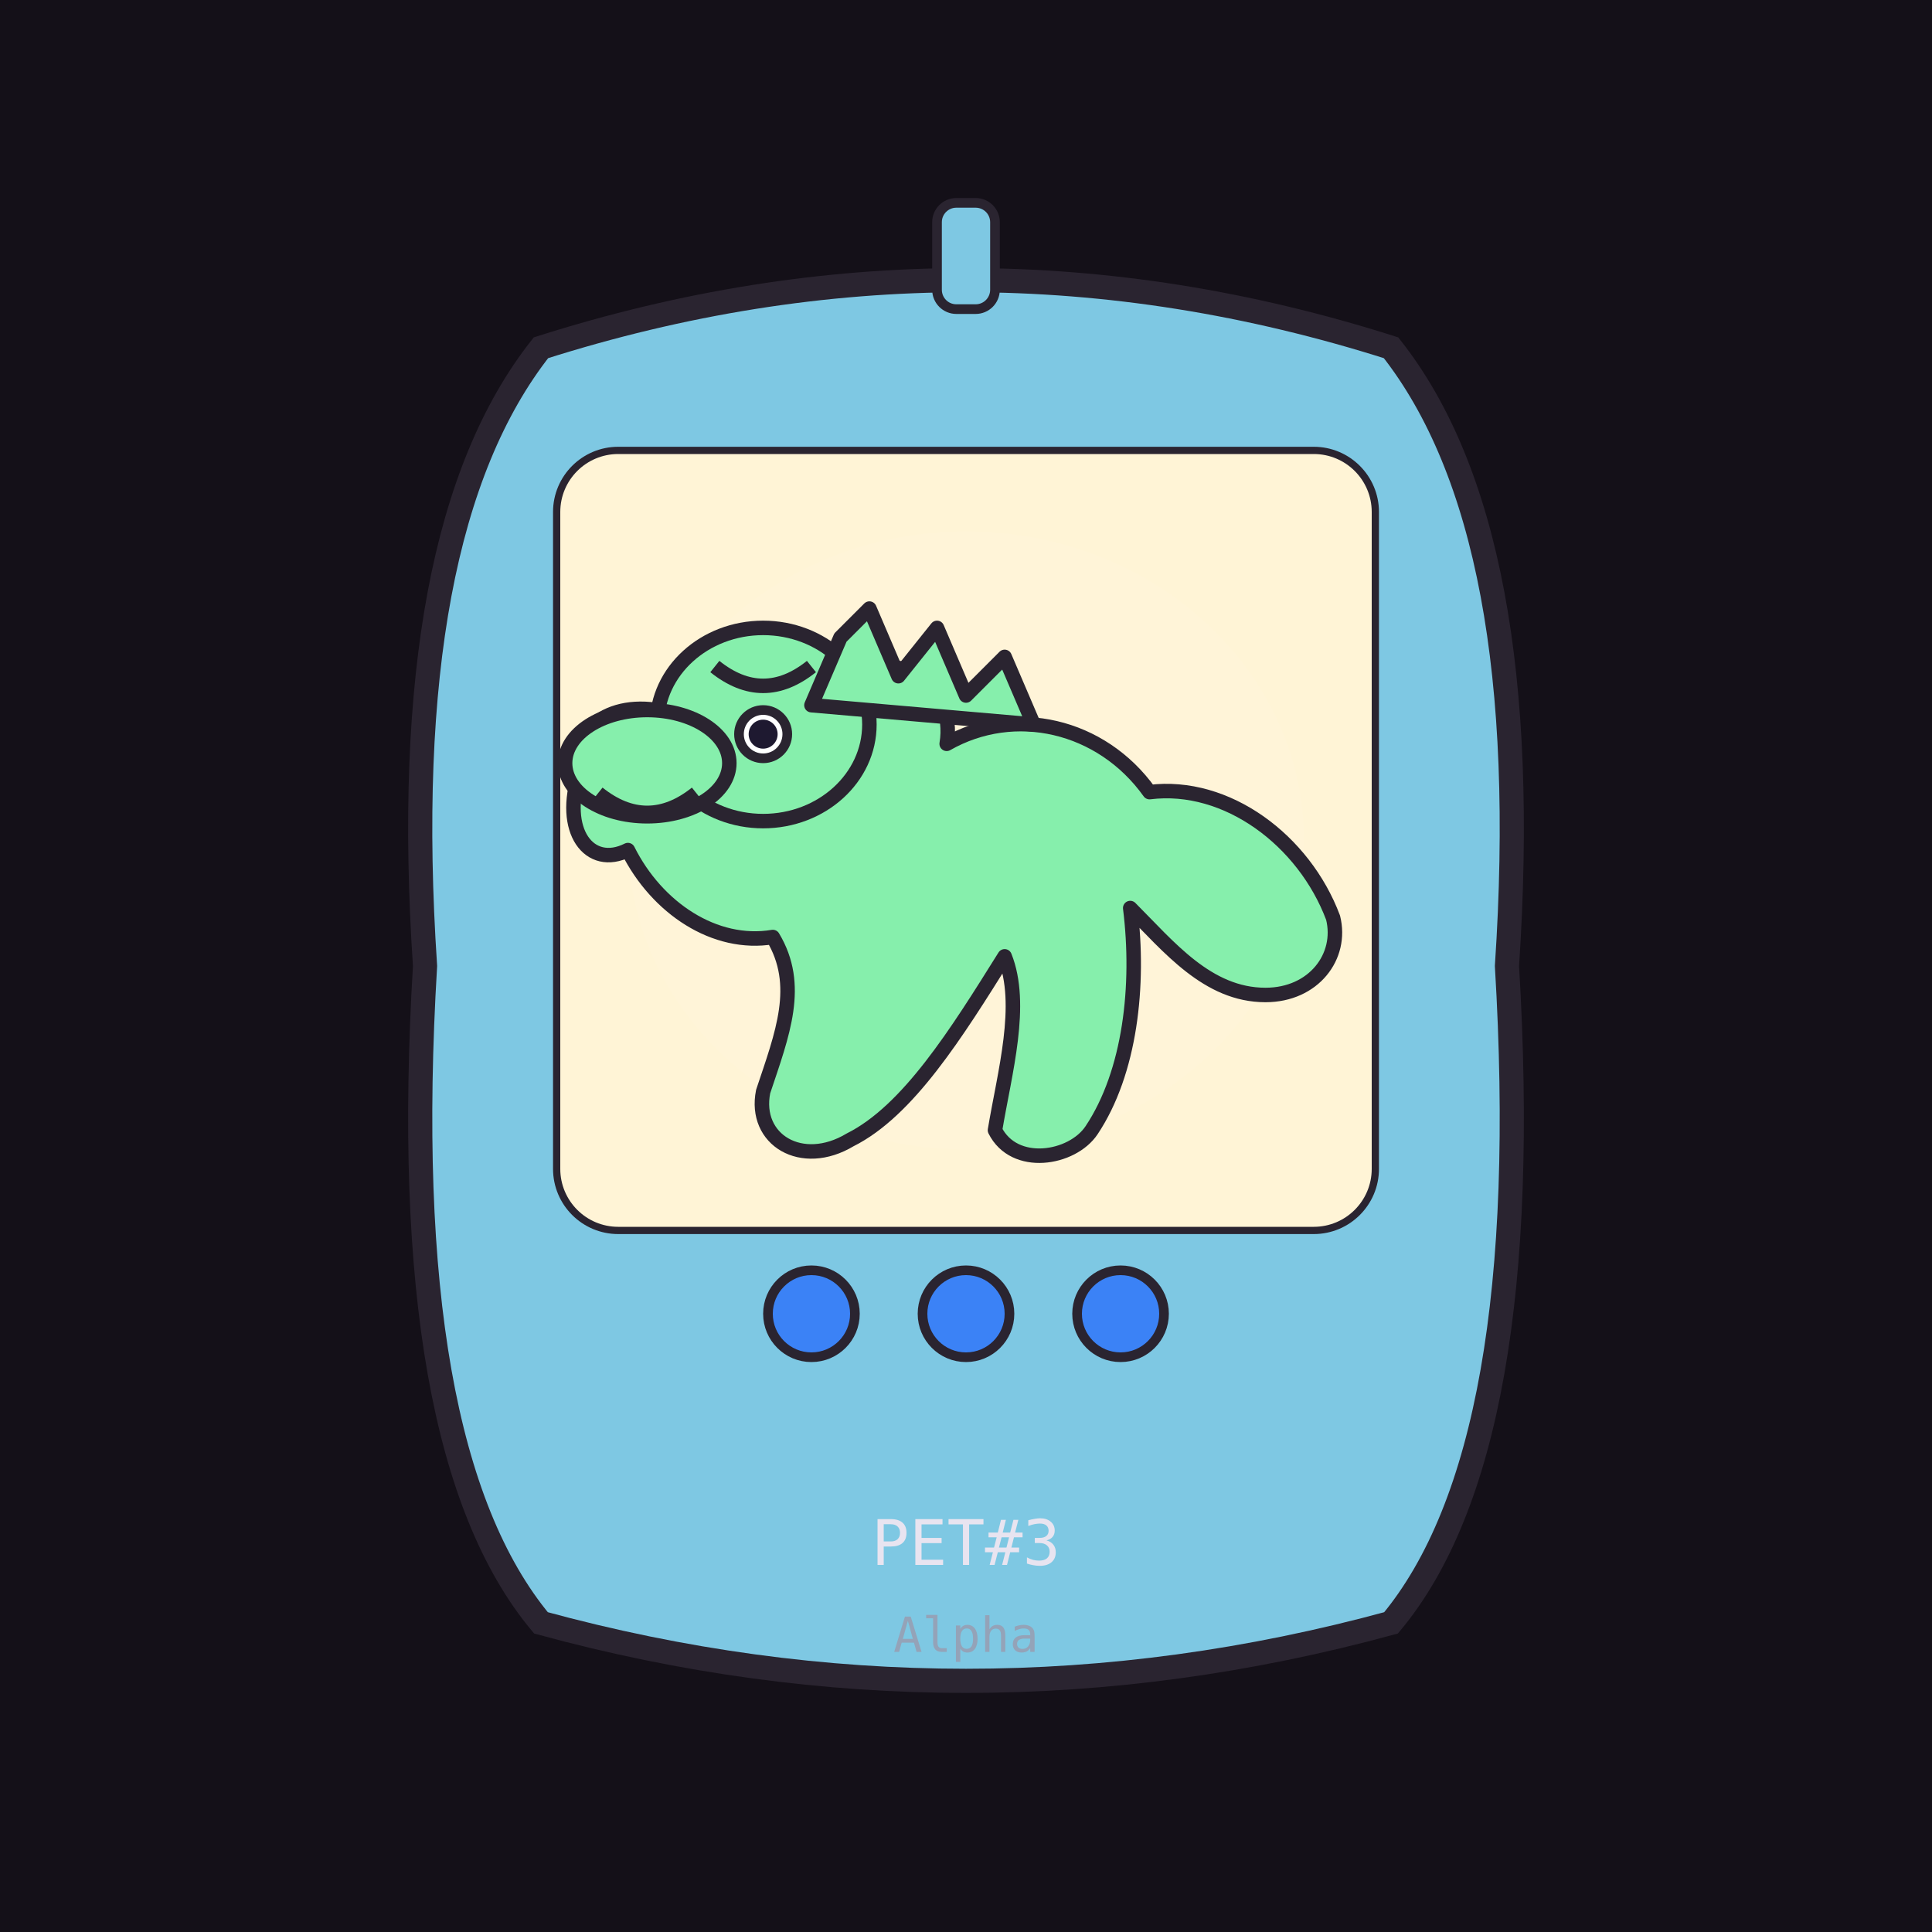
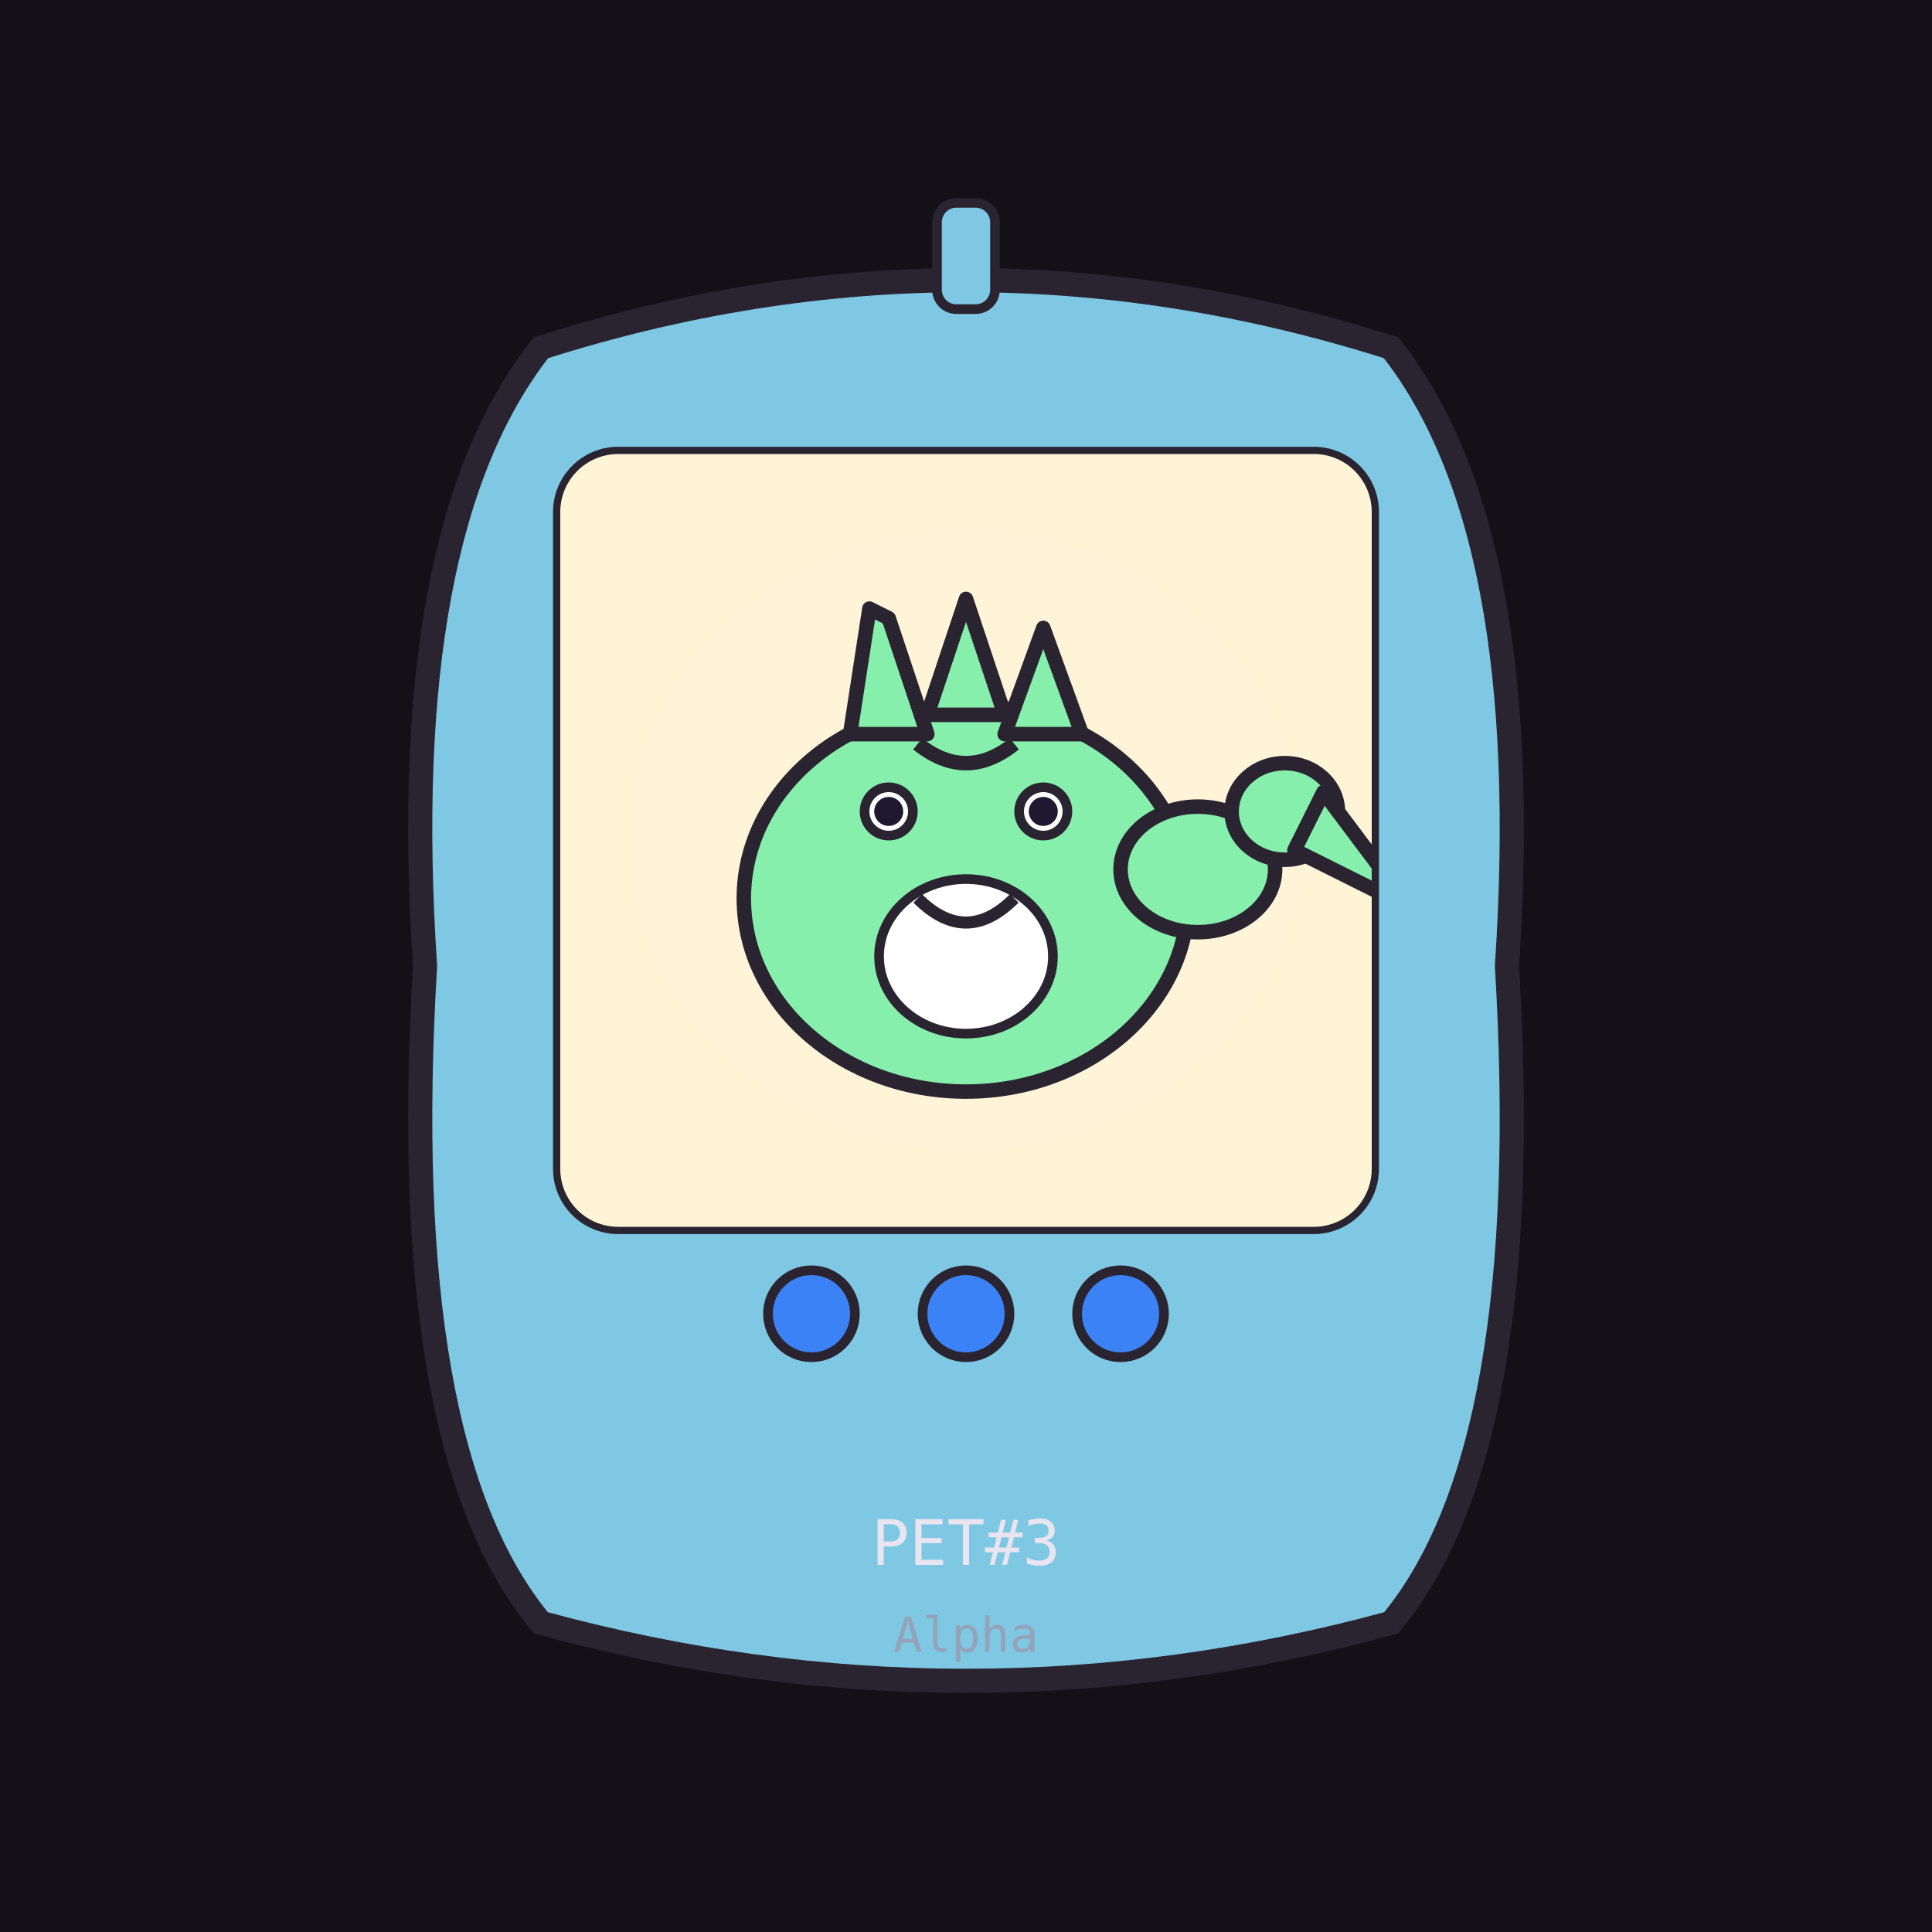
<svg xmlns="http://www.w3.org/2000/svg" viewBox="0 0 400 400">
  <defs>
    <clipPath id="scr">
      <rect x="116" y="94" width="168" height="160" rx="12" />
    </clipPath>
  </defs>
  <rect width="400" height="400" fill="#141018" />
  <path fill="#7ec8e3" stroke="#2a2430" stroke-width="5" d="M112 72 Q200 44 288 72 Q318 110 312 200 Q318 300 288 336 Q200 360 112 336 Q82 300 88 200 Q82 110 112 72 Z" />
  <rect x="194" y="42" width="12" height="22" rx="4" fill="#7ec8e3" stroke="#2a2430" stroke-width="2" />
  <rect x="116" y="94" width="168" height="160" rx="12" fill="#0c0a10" stroke="#2a2430" stroke-width="3" />
  <circle cx="168" cy="272" r="9" fill="#3b82f6" stroke="#2a2430" stroke-width="2" />
  <circle cx="200" cy="272" r="9" fill="#3b82f6" stroke="#2a2430" stroke-width="2" />
  <circle cx="232" cy="272" r="9" fill="#3b82f6" stroke="#2a2430" stroke-width="2" />
  <text x="200" y="324" text-anchor="middle" fill="#e8e4f0" font-size="13" font-family="monospace">PET#3</text>
  <text x="200" y="342" text-anchor="middle" fill="#94a3b8" font-size="10" font-family="monospace">Alpha</text>
  <g clip-path="url(#scr)">
    <g>
      <rect x="116" y="94" width="168" height="160" fill="#fff4d6" />
      <ellipse cx="200" cy="174" rx="70" ry="64" fill="#fff" fill-opacity=".04">
        <animate attributeName="fill-opacity" values=".04;.12;.04" dur="2.8s" repeatCount="indefinite" />
      </ellipse>
      <g data-dino="1">
-         <path data-dino-body="1" data-tail="1" d="M120 160 C118 150 128 144 140 148 C148 134 164 128 176 140 C186 134 198 142 196 154 C210 146 228 150 238 164 C254 162 270 174 276 190 C278 198 272 206 262 206 C250 206 242 196 234 188 C236 204 234 222 226 234 C222 240 210 242 206 234 C208 222 212 208 208 198 C198 214 188 230 176 236 C166 242 156 236 158 226 C162 214 166 204 160 194 C148 196 136 188 130 176 C122 180 116 172 120 160 Z" fill="#86efac" stroke="#2a2430" stroke-width="3" stroke-linejoin="round" />
-         <ellipse data-dino-head="1" cx="158" cy="150" rx="22" ry="20" fill="#86efac" stroke="#2a2430" stroke-width="3" stroke-linejoin="round" />
-         <ellipse cx="134" cy="158" rx="17" ry="11" fill="#86efac" stroke="#2a2430" stroke-width="3" stroke-linejoin="round" />
-         <polygon data-ridge="1" points="168,146 174,132 180,126 186,140 194,130 200,144 208,136 214,150" fill="#86efac" stroke="#2a2430" stroke-width="3" stroke-linejoin="round" />
+         <ellipse data-dino-body="1" data-dino-head="1" cx="200" cy="186" rx="46" ry="40" fill="#86efac" stroke="#2a2430" stroke-width="3" stroke-linejoin="round" />
+         <polygon data-ridge="1" points="176,152 180,126 184,128 192,152" fill="#86efac" stroke="#2a2430" stroke-width="3" stroke-linejoin="round" />
+         <polygon points="192,148 200,124 208,148" fill="#86efac" stroke="#2a2430" stroke-width="3" stroke-linejoin="round" />
+         <polygon points="208,152 216,130 224,152" fill="#86efac" stroke="#2a2430" stroke-width="3" stroke-linejoin="round" />
+         <ellipse data-snout="1" cx="200" cy="204" rx="14" ry="8" fill="#86efac" stroke="#2a2430" stroke-width="3" stroke-linejoin="round" />
+         <ellipse data-tail="1" cx="248" cy="180" rx="16" ry="13" fill="#86efac" stroke="#2a2430" stroke-width="3" stroke-linejoin="round" />
+         <ellipse cx="266" cy="168" rx="11" ry="10" fill="#86efac" stroke="#2a2430" stroke-width="3" stroke-linejoin="round" />
+         <polygon points="274,164 292,188 268,176" fill="#86efac" stroke="#2a2430" stroke-width="3" stroke-linejoin="round" />
+         <circle cx="186" cy="196" r="3" fill="#000" />
+         <circle cx="210" cy="202" r="3" fill="#000" />
+         <circle cx="198" cy="210" r="3" fill="#000" />
      </g>
-       <g data-face="1" data-sp="2" data-cx="158" data-ey="152" data-gap="8">
-         <path d="M148 138 Q158 146 168 138" fill="none" stroke="#2a2430" stroke-width="3" />
+       <ellipse data-belly="1" cx="200" cy="198" rx="18" ry="16" fill="#ffffff" stroke="#2a2430" stroke-width="2" />
+       <g data-face="1" data-sp="2" data-cx="200" data-ey="168" data-gap="16">
+         <path d="M190 154 Q200 162 210 154" fill="none" stroke="#2a2430" stroke-width="3" />
        <g data-eyes="0" data-kind="0">
-           <circle cx="158" cy="152" data-dino-eye="1" r="5" fill="#fff" stroke="#2a2430" stroke-width="2" />
-           <circle cx="158" cy="152" r="3" fill="#1e1930">
+           <circle cx="184" cy="168" data-dino-eye="1" r="5" fill="#fff" stroke="#2a2430" stroke-width="2" />
+           <circle cx="184" cy="168" r="3" fill="#1e1930">
+             <animate attributeName="opacity" values="1;1;1;.2;1" dur="3.2s" repeatCount="indefinite" />
+           </circle>
+           <circle cx="216" cy="168" data-dino-eye="1" r="5" fill="#fff" stroke="#2a2430" stroke-width="2" />
+           <circle cx="216" cy="168" r="3" fill="#1e1930">
            <animate attributeName="opacity" values="1;1;1;.2;1" dur="3.2s" repeatCount="indefinite" />
          </circle>
        </g>
-         <path data-snout="1" d="M124 164 Q134 172 144 164" fill="none" stroke="#2a2430" stroke-width="2.4" />
+         <path d="M190 186 Q200 196 210 186" fill="none" stroke="#2a2430" stroke-width="2.5" />
      </g>
      <animateTransform attributeName="transform" type="translate" values="0 0;1 -1;-1 1;0 0" dur="9s" repeatCount="indefinite" />
    </g>
  </g>
</svg>
